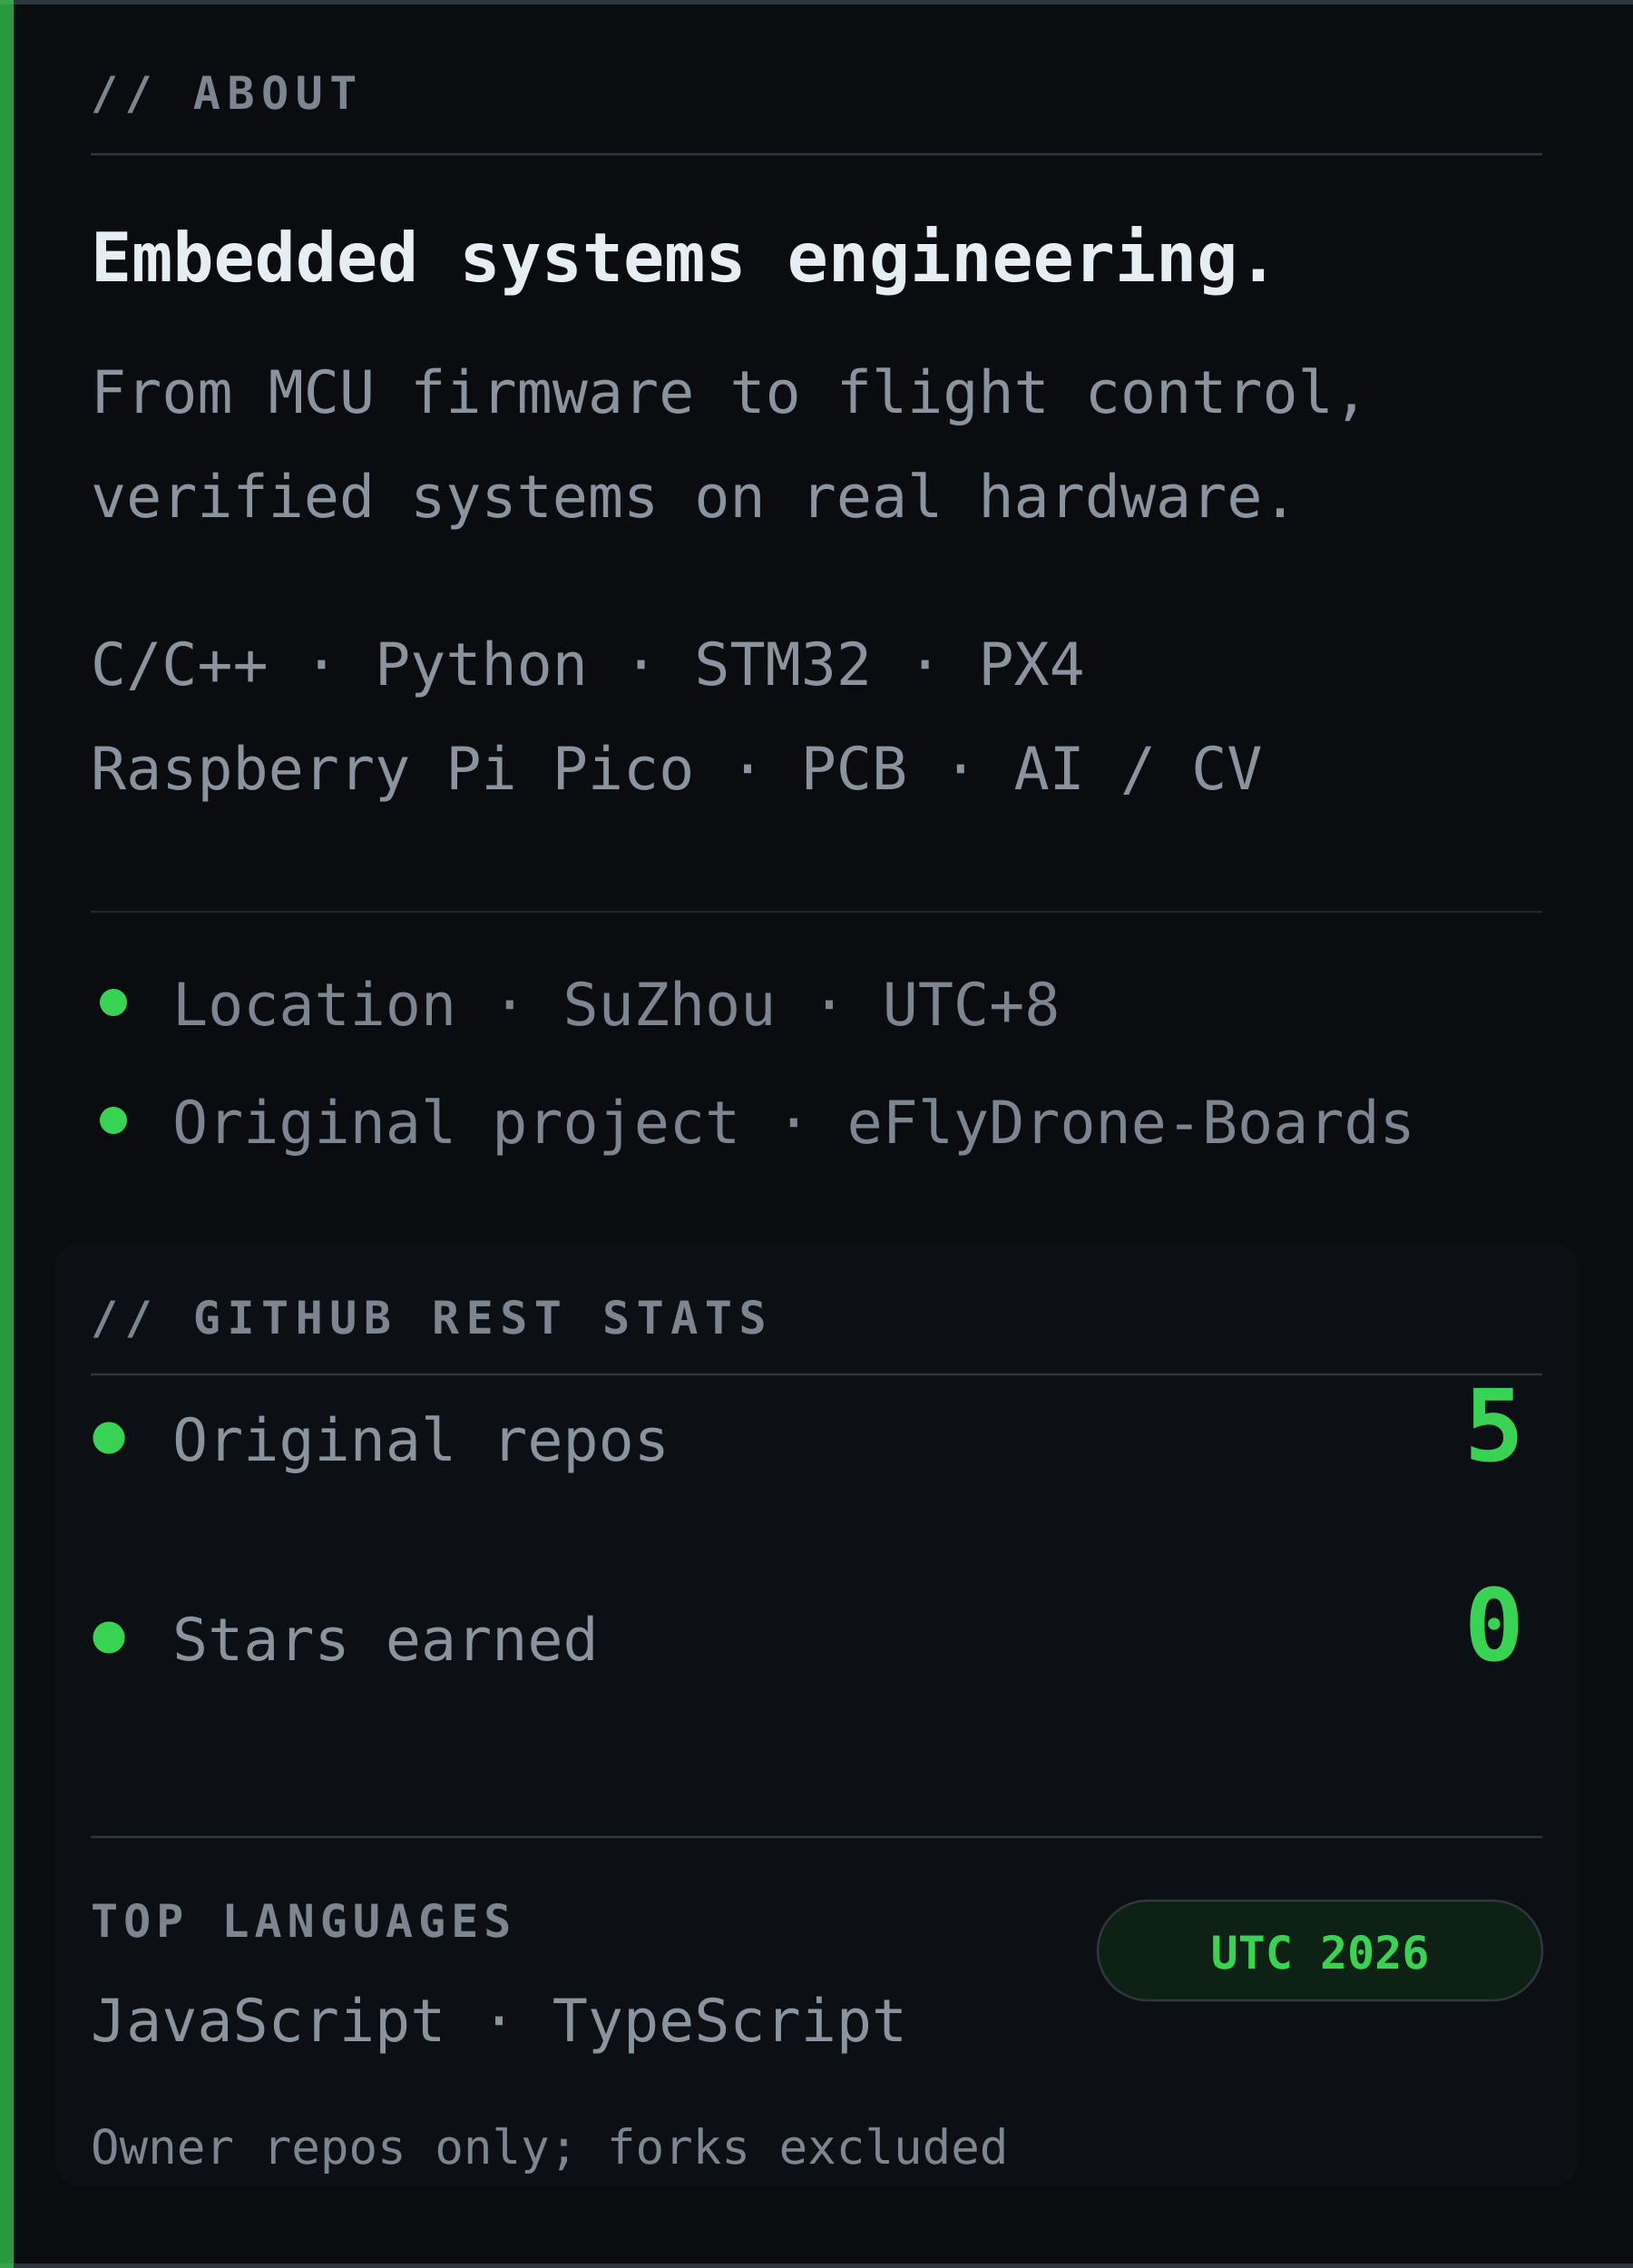
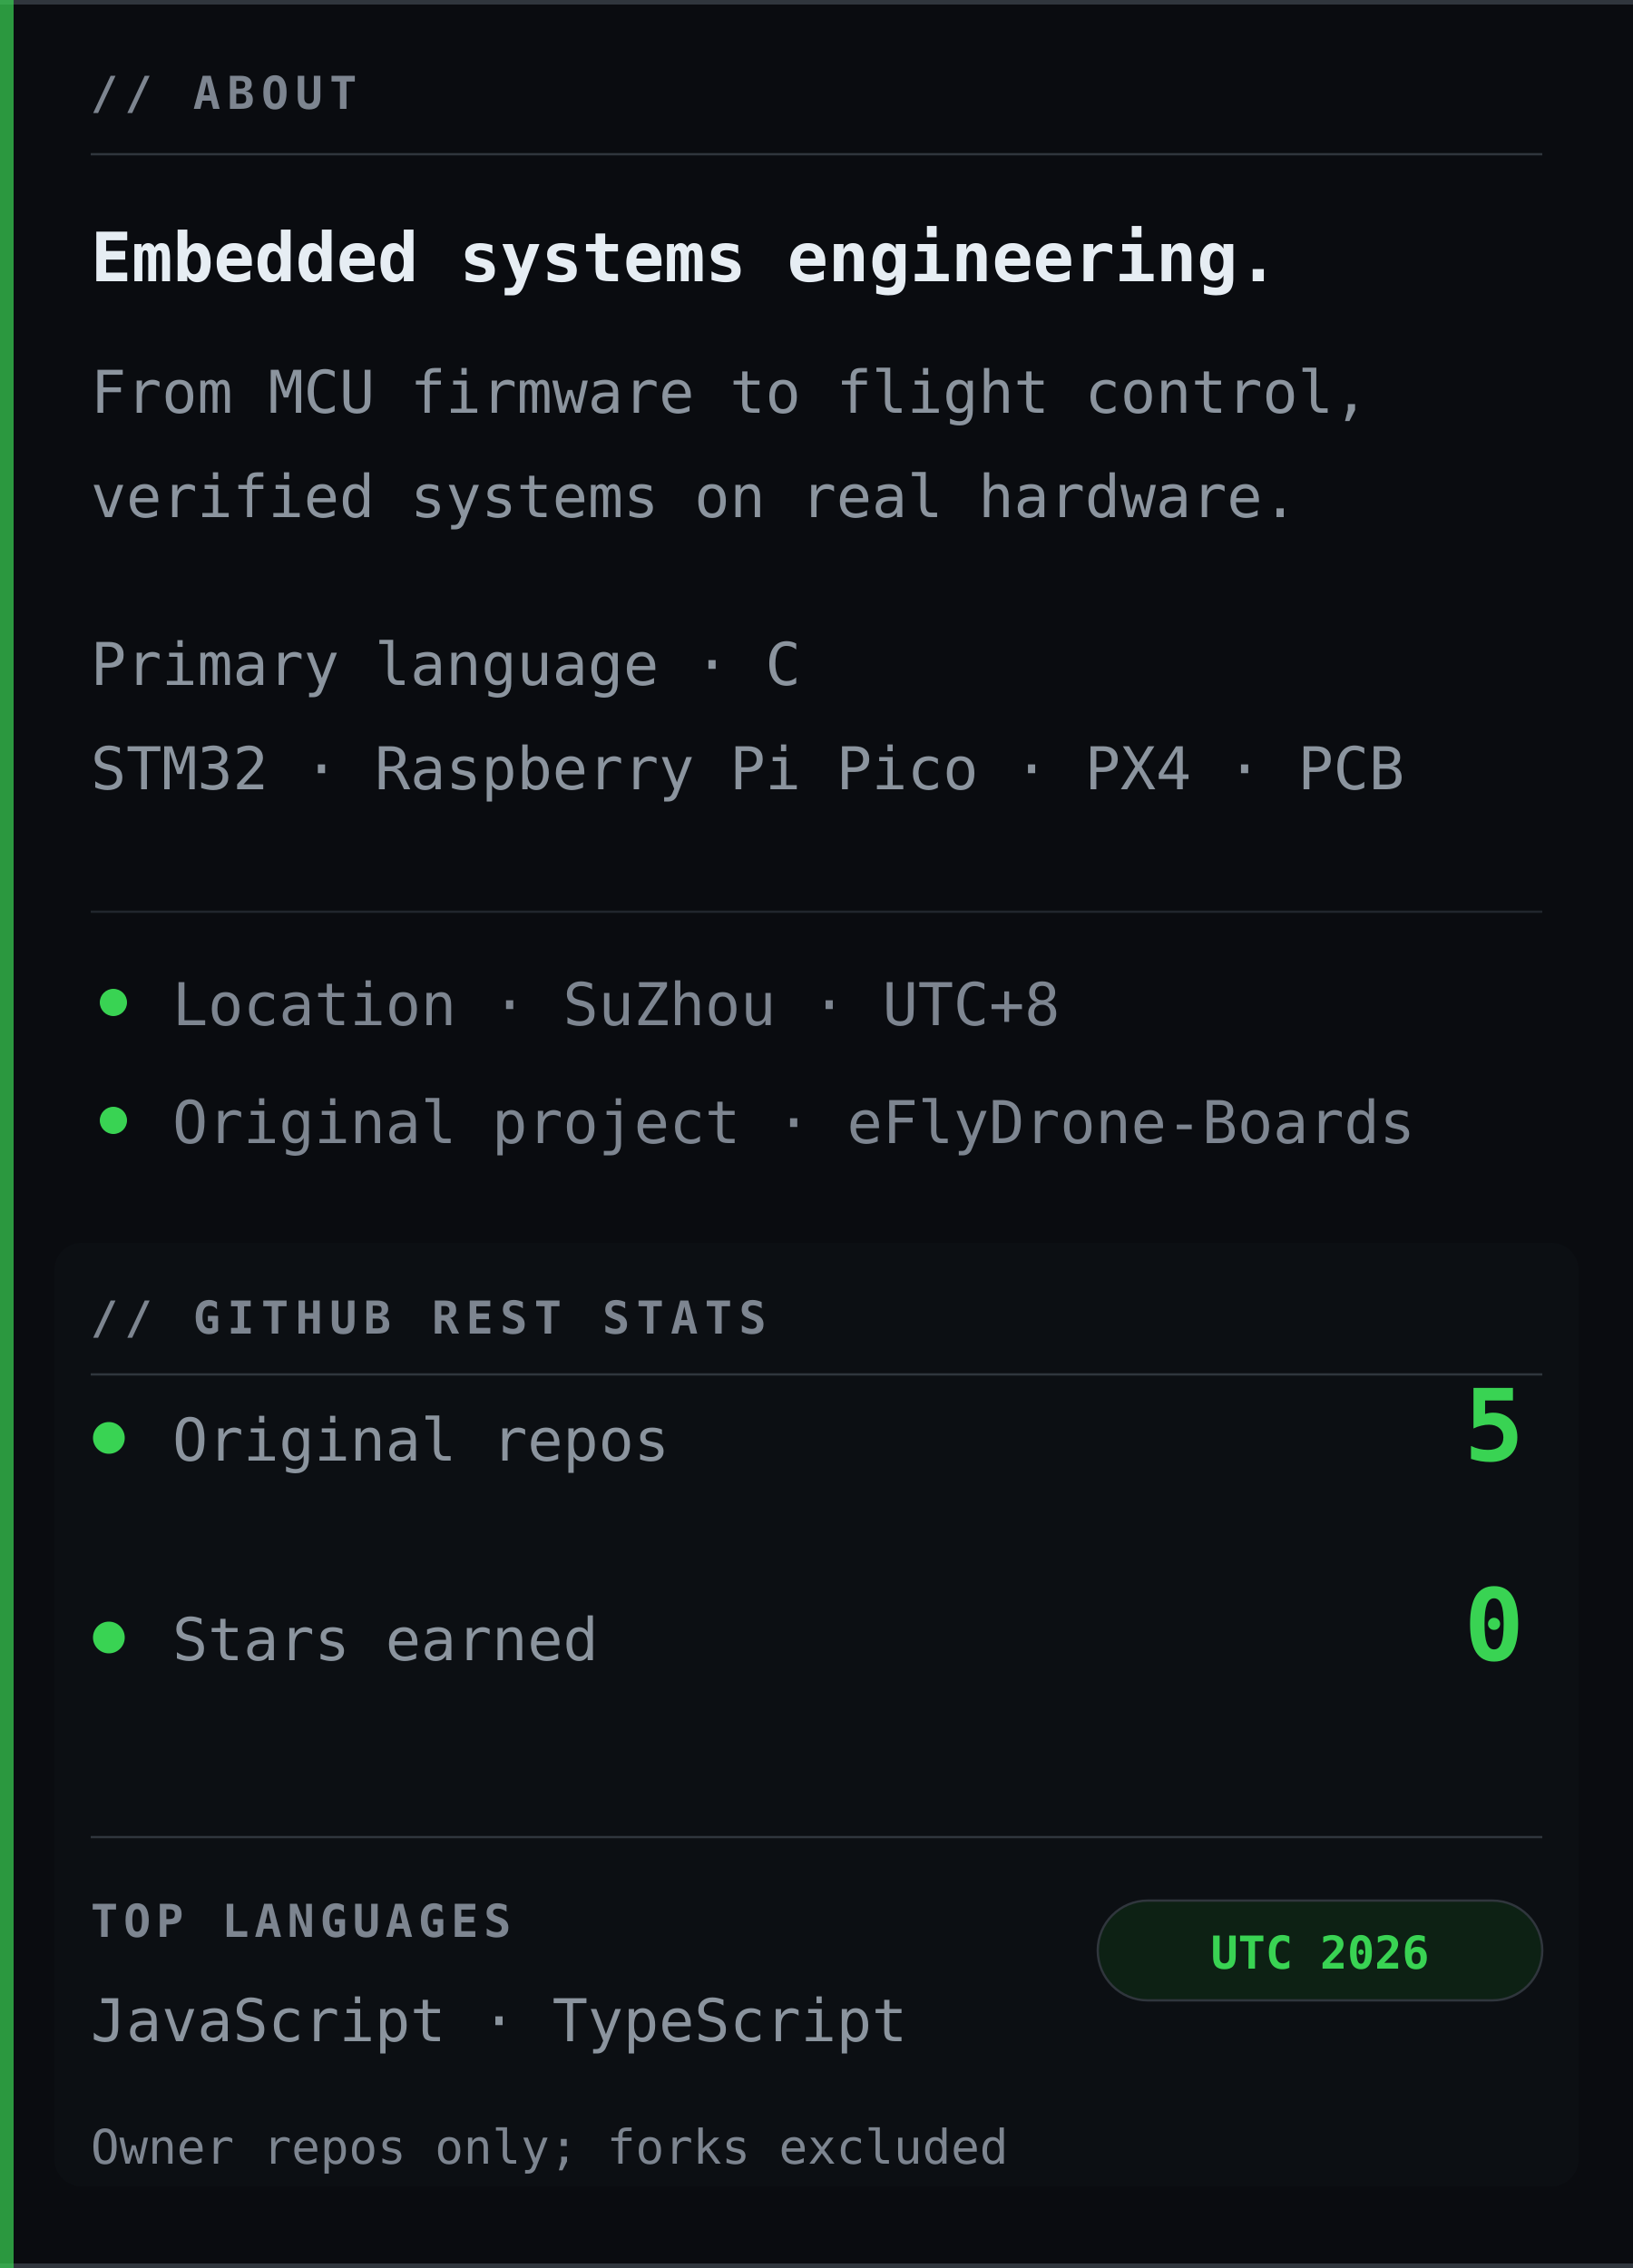
<svg xmlns="http://www.w3.org/2000/svg" width="360" height="500" viewBox="0 0 360 500" role="img" aria-labelledby="title desc">
  <rect width="360" height="500" fill="#0a0c10" />
  <path d="M0 .5H360M0 499.5H360" stroke="#30363d" stroke-width="1" />
  <text x="20" y="24" font-family="Consolas, Menlo, 'DejaVu Sans Mono', 'Courier New', monospace" font-size="10" font-weight="700" letter-spacing="1.5" fill="#7d8590">// ABOUT</text>
  <path d="M20 34H340" stroke="#30363d" stroke-width=".5" />
  <text x="20" y="62" font-family="Consolas, Menlo, 'DejaVu Sans Mono', 'Courier New', monospace" font-size="15" font-weight="700" fill="#e6edf3">Embedded systems engineering.</text>
  <text x="20" y="91" font-family="Consolas, Menlo, 'DejaVu Sans Mono', 'Courier New', monospace" font-size="13" fill="#8b949e">From MCU firmware to flight control,</text>
  <text x="20" y="114" font-family="Consolas, Menlo, 'DejaVu Sans Mono', 'Courier New', monospace" font-size="13" fill="#8b949e">verified systems on real hardware.</text>
-   <text x="20" y="151" font-family="Consolas, Menlo, 'DejaVu Sans Mono', 'Courier New', monospace" font-size="13" fill="#8b949e">C/C++ · Python · STM32 · PX4</text>
-   <text x="20" y="174" font-family="Consolas, Menlo, 'DejaVu Sans Mono', 'Courier New', monospace" font-size="13" fill="#8b949e">Raspberry Pi Pico · PCB · AI / CV</text>
+   <text x="20" y="151" font-family="Consolas, Menlo, 'DejaVu Sans Mono', 'Courier New', monospace" font-size="13" fill="#8b949e">Primary language · C</text>
+   <text x="20" y="174" font-family="Consolas, Menlo, 'DejaVu Sans Mono', 'Courier New', monospace" font-size="13" fill="#8b949e">STM32 · Raspberry Pi Pico · PX4 · PCB</text>
  <path d="M20 201H340" stroke="#21262d" stroke-width=".5" />
  <circle cx="25" cy="221" r="3" fill="#39d353" />
  <text x="38" y="226" font-family="Consolas, Menlo, 'DejaVu Sans Mono', 'Courier New', monospace" font-size="13" fill="#7d8590">Location · SuZhou · UTC+8</text>
  <circle cx="25" cy="247" r="3" fill="#39d353" />
  <text x="38" y="252" font-family="Consolas, Menlo, 'DejaVu Sans Mono', 'Courier New', monospace" font-size="13" fill="#7d8590">Original project · eFlyDrone-Boards</text>
  <rect x="12" y="274" width="336" height="208" rx="6" fill="#0d1015" opacity=".72" />
  <text x="20" y="294" font-family="Consolas, Menlo, 'DejaVu Sans Mono', 'Courier New', monospace" font-size="10" font-weight="700" letter-spacing="1.5" fill="#7d8590">// GITHUB REST STATS</text>
  <path d="M20 303H340" stroke="#30363d" stroke-width=".5" />
  <circle cx="24" cy="317" r="3.5" fill="#39d353" />
  <text x="38" y="322" font-family="Consolas, Menlo, 'DejaVu Sans Mono', 'Courier New', monospace" font-size="13" fill="#8b949e">Original repos</text>
  <text x="336" y="322" text-anchor="end" font-family="Consolas, Menlo, 'DejaVu Sans Mono', 'Courier New', monospace" font-size="22" font-weight="700" fill="#39d353">5</text>
  <circle cx="24" cy="361" r="3.5" fill="#39d353" />
  <text x="38" y="366" font-family="Consolas, Menlo, 'DejaVu Sans Mono', 'Courier New', monospace" font-size="13" fill="#8b949e">Stars earned</text>
  <text x="336" y="366" text-anchor="end" font-family="Consolas, Menlo, 'DejaVu Sans Mono', 'Courier New', monospace" font-size="22" font-weight="700" fill="#39d353">0</text>
  <path d="M20 405H340" stroke="#30363d" stroke-width=".5" />
  <text x="20" y="427" font-family="Consolas, Menlo, 'DejaVu Sans Mono', 'Courier New', monospace" font-size="10" font-weight="700" letter-spacing="1.2" fill="#7d8590">TOP LANGUAGES</text>
  <text x="20" y="450" font-family="Consolas, Menlo, 'DejaVu Sans Mono', 'Courier New', monospace" font-size="13" fill="#8b949e">JavaScript · TypeScript</text>
  <rect x="242" y="419" width="98" height="22" rx="11" fill="#0d2114" stroke="#30363d" stroke-width=".5" />
  <text x="291" y="434" text-anchor="middle" font-family="Consolas, Menlo, 'DejaVu Sans Mono', 'Courier New', monospace" font-size="10" font-weight="700" fill="#39d353">UTC 2026</text>
  <text x="20" y="477" font-family="Consolas, Menlo, 'DejaVu Sans Mono', 'Courier New', monospace" font-size="10.5" fill="#7d8590">Owner repos only; forks excluded</text>
  <rect width="3" height="500" fill="#39d353" opacity=".7" />
</svg>
